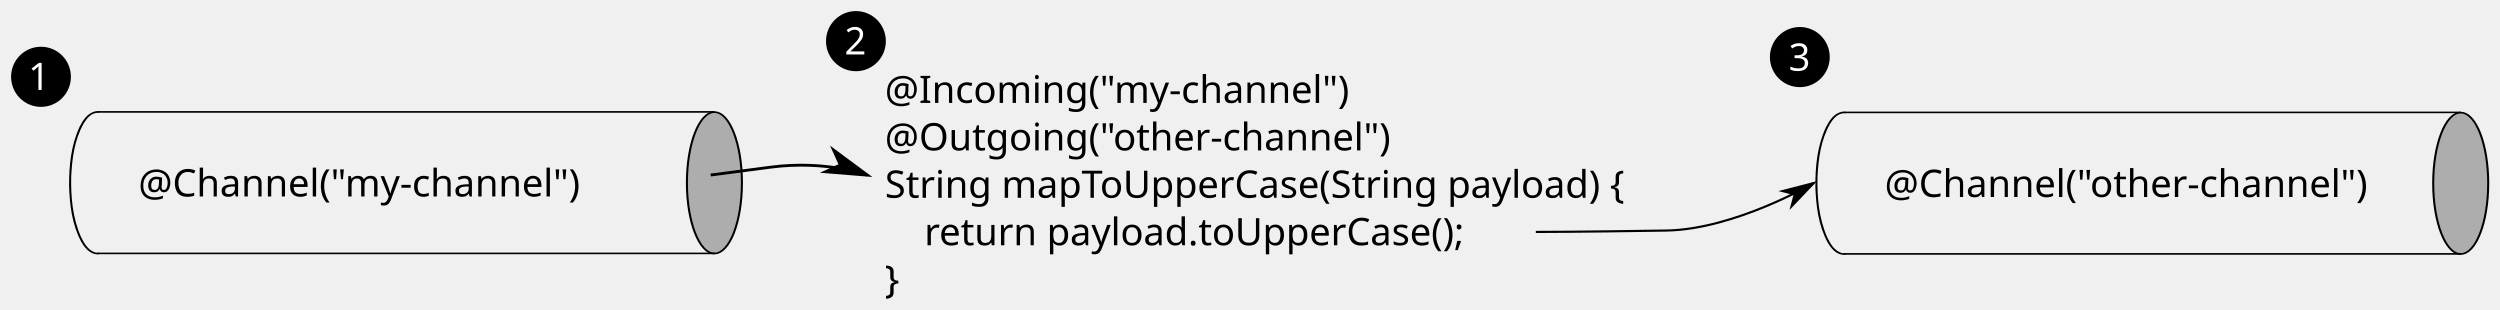
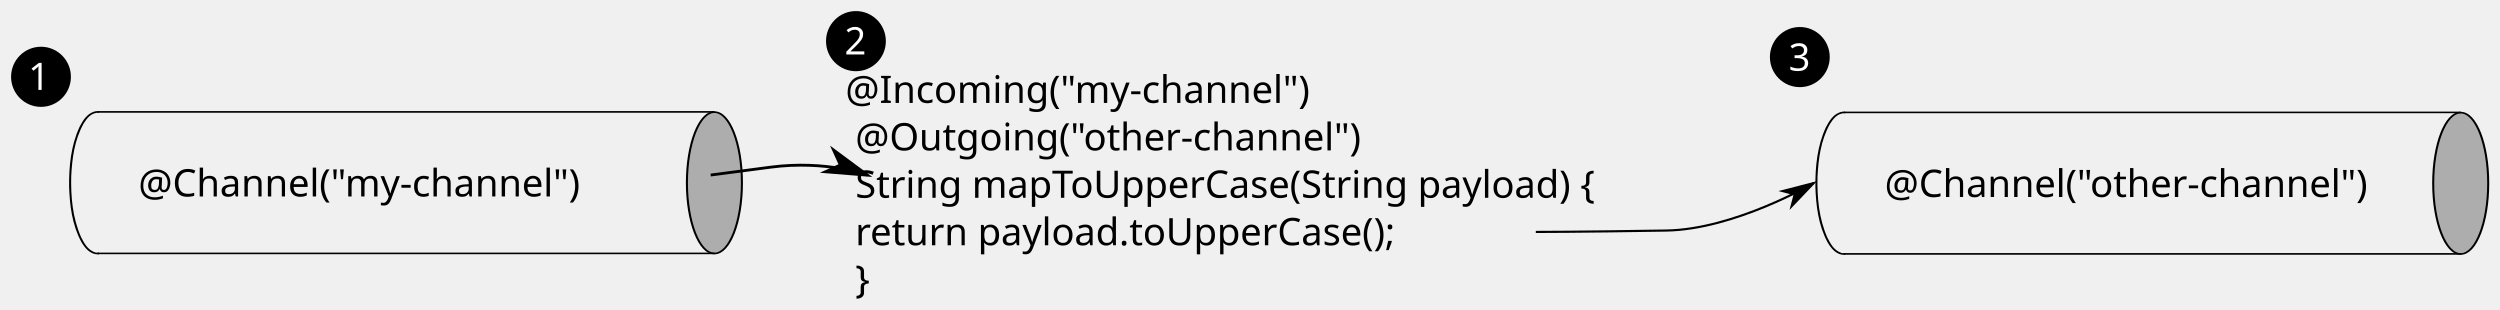
- <svg xmlns="http://www.w3.org/2000/svg" width="232.475mm" height="28.788mm" viewBox="0 0 232.475 28.788" version="1.1" id="svg5">
+ <svg xmlns="http://www.w3.org/2000/svg" id="svg5" width="878.645" height="108.805" version="1.1" viewBox="0 0 232.475 28.788">
  <defs id="defs2">
-     <marker style="overflow:visible" id="Arrow1Lend" refX="0" refY="0" orient="auto">
-       <path transform="matrix(-0.8,0,0,-0.8,-10,0)" style="fill:context-stroke;fill-rule:evenodd;stroke:context-stroke;stroke-width:1pt" d="M 0,0 5,-5 -12.5,0 5,5 Z" id="path87132" />
+     <marker style="overflow:visible" id="Arrow1Lend" orient="auto" refX="0" refY="0">
+       <path transform="matrix(-0.8,0,0,-0.8,-10,0)" style="fill:context-stroke;fill-rule:evenodd;stroke:context-stroke;stroke-width:1pt" id="path87132" d="M 0,0 5,-5 -12.5,0 5,5 Z" />
    </marker>
-     <clipPath clipPathUnits="userSpaceOnUse" id="clipPath3404">
-       <rect style="display:none;fill:#000000;fill-opacity:0.002;stroke:#000000;stroke-width:0.289;stroke-opacity:0;-inkscape-stroke:none;paint-order:markers fill stroke;stop-color:#000000" id="rect3406" width="22.49" height="12.965" x="72.559" y="177.203" ry="1.576" transform="scale(-1,1)" />
-       <path style="fill:#000000;fill-opacity:0.002;stroke:#000000;stroke-width:0.289;stroke-opacity:0;-inkscape-stroke:none;paint-order:markers fill stroke;stop-color:#000000" class="powerclip" id="lpe_path-effect3408" d="m -100.364,181.969 h 32.987 v 17.336 h -32.987 z m 174.499,-4.765 c -0.873,0 -1.576,0.703 -1.576,1.576 v 9.813 c 0,0.873 0.703,1.576 1.576,1.576 h 19.338 c 0.873,0 1.576,-0.703 1.576,-1.576 v -9.813 c 0,-0.873 -0.703,-1.576 -1.576,-1.576 z" />
+     <clipPath id="clipPath3404" clipPathUnits="userSpaceOnUse">
+       <rect style="display:none;fill:#000;fill-opacity:.002;stroke:#000;stroke-width:.289;stroke-opacity:0;-inkscape-stroke:none;paint-order:markers fill stroke;stop-color:#000" id="rect3406" width="22.49" height="12.965" x="72.559" y="177.203" ry="1.576" transform="scale(-1,1)" />
+       <path style="fill:#000;fill-opacity:.002;stroke:#000;stroke-width:.289;stroke-opacity:0;-inkscape-stroke:none;paint-order:markers fill stroke;stop-color:#000" id="lpe_path-effect3408" d="m -100.364,181.969 h 32.987 v 17.336 h -32.987 z m 174.499,-4.765 c -0.873,0 -1.576,0.703 -1.576,1.576 v 9.813 c 0,0.873 0.703,1.576 1.576,1.576 h 19.338 c 0.873,0 1.576,-0.703 1.576,-1.576 v -9.813 c 0,-0.873 -0.703,-1.576 -1.576,-1.576 z" class="powerclip" />
    </clipPath>
-     <clipPath clipPathUnits="userSpaceOnUse" id="clipPath3520">
-       <rect style="fill:#000000;fill-opacity:0.002;stroke:#000000;stroke-width:0.265;stroke-opacity:0;-inkscape-stroke:none;paint-order:markers fill stroke;stop-color:#000000" id="rect3522" width="26.797" height="7.144" x="70.954" y="190.457" ry="1.608" transform="scale(-1,1)" />
+     <clipPath id="clipPath3520" clipPathUnits="userSpaceOnUse">
+       <rect style="fill:#000;fill-opacity:.002;stroke:#000;stroke-width:.265;stroke-opacity:0;-inkscape-stroke:none;paint-order:markers fill stroke;stop-color:#000" id="rect3522" width="26.797" height="7.144" x="70.954" y="190.457" ry="1.608" transform="scale(-1,1)" />
    </clipPath>
-     <marker style="overflow:visible" id="Arrow1Lend-0" refX="0" refY="0" orient="auto">
-       <path transform="matrix(-0.8,0,0,-0.8,-10,0)" style="fill:context-stroke;fill-rule:evenodd;stroke:context-stroke;stroke-width:1pt" d="M 0,0 5,-5 -12.5,0 5,5 Z" id="path87132-6" />
+     <marker style="overflow:visible" id="Arrow1Lend-0" orient="auto" refX="0" refY="0">
+       <path transform="matrix(-0.8,0,0,-0.8,-10,0)" style="fill:context-stroke;fill-rule:evenodd;stroke:context-stroke;stroke-width:1pt" id="path87132-6" d="M 0,0 5,-5 -12.5,0 5,5 Z" />
    </marker>
-     <marker style="overflow:visible" id="Arrow1Lend-0-9" refX="0" refY="0" orient="auto">
-       <path transform="matrix(-0.8,0,0,-0.8,-10,0)" style="fill:context-stroke;fill-rule:evenodd;stroke:context-stroke;stroke-width:1pt" d="M 0,0 5,-5 -12.5,0 5,5 Z" id="path87132-6-9" />
+     <marker style="overflow:visible" id="Arrow1Lend-0-9" orient="auto" refX="0" refY="0">
+       <path transform="matrix(-0.8,0,0,-0.8,-10,0)" style="fill:context-stroke;fill-rule:evenodd;stroke:context-stroke;stroke-width:1pt" id="path87132-6-9" d="M 0,0 5,-5 -12.5,0 5,5 Z" />
    </marker>
-     <marker style="overflow:visible" id="Arrow1Lend-1" refX="0" refY="0" orient="auto">
-       <path transform="matrix(-0.8,0,0,-0.8,-10,0)" style="fill:context-stroke;fill-rule:evenodd;stroke:context-stroke;stroke-width:1pt" d="M 0,0 5,-5 -12.5,0 5,5 Z" id="path87132-9" />
+     <marker style="overflow:visible" id="Arrow1Lend-1" orient="auto" refX="0" refY="0">
+       <path transform="matrix(-0.8,0,0,-0.8,-10,0)" style="fill:context-stroke;fill-rule:evenodd;stroke:context-stroke;stroke-width:1pt" id="path87132-9" d="M 0,0 5,-5 -12.5,0 5,5 Z" />
    </marker>
-     <marker style="overflow:visible" id="Arrow1Lend-1-9" refX="0" refY="0" orient="auto">
-       <path transform="matrix(-0.8,0,0,-0.8,-10,0)" style="fill:context-stroke;fill-rule:evenodd;stroke:context-stroke;stroke-width:1pt" d="M 0,0 5,-5 -12.5,0 5,5 Z" id="path87132-9-3" />
+     <marker style="overflow:visible" id="Arrow1Lend-1-9" orient="auto" refX="0" refY="0">
+       <path transform="matrix(-0.8,0,0,-0.8,-10,0)" style="fill:context-stroke;fill-rule:evenodd;stroke:context-stroke;stroke-width:1pt" id="path87132-9-3" d="M 0,0 5,-5 -12.5,0 5,5 Z" />
    </marker>
-     <marker style="overflow:visible" id="Arrow1Lend-1-9-8" refX="0" refY="0" orient="auto">
-       <path transform="matrix(-0.8,0,0,-0.8,-10,0)" style="fill:context-stroke;fill-rule:evenodd;stroke:context-stroke;stroke-width:1pt" d="M 0,0 5,-5 -12.5,0 5,5 Z" id="path87132-9-3-0" />
+     <marker style="overflow:visible" id="Arrow1Lend-1-9-8" orient="auto" refX="0" refY="0">
+       <path transform="matrix(-0.8,0,0,-0.8,-10,0)" style="fill:context-stroke;fill-rule:evenodd;stroke:context-stroke;stroke-width:1pt" id="path87132-9-3-0" d="M 0,0 5,-5 -12.5,0 5,5 Z" />
    </marker>
-     <clipPath clipPathUnits="userSpaceOnUse" id="clipPath3520-1">
-       <rect style="fill:#000000;fill-opacity:0.002;stroke:#000000;stroke-width:0.265;stroke-opacity:0;-inkscape-stroke:none;paint-order:markers fill stroke;stop-color:#000000" id="rect3522-2" width="26.797" height="7.144" x="70.954" y="190.457" ry="1.608" transform="scale(-1,1)" />
+     <clipPath id="clipPath3520-1" clipPathUnits="userSpaceOnUse">
+       <rect style="fill:#000;fill-opacity:.002;stroke:#000;stroke-width:.265;stroke-opacity:0;-inkscape-stroke:none;paint-order:markers fill stroke;stop-color:#000" id="rect3522-2" width="26.797" height="7.144" x="70.954" y="190.457" ry="1.608" transform="scale(-1,1)" />
    </clipPath>
-     <marker style="overflow:visible" id="Arrow1Lend-0-8" refX="0" refY="0" orient="auto">
-       <path transform="matrix(-0.8,0,0,-0.8,-10,0)" style="fill:context-stroke;fill-rule:evenodd;stroke:context-stroke;stroke-width:1pt" d="M 0,0 5,-5 -12.5,0 5,5 Z" id="path87132-6-93" />
+     <marker style="overflow:visible" id="Arrow1Lend-0-8" orient="auto" refX="0" refY="0">
+       <path transform="matrix(-0.8,0,0,-0.8,-10,0)" style="fill:context-stroke;fill-rule:evenodd;stroke:context-stroke;stroke-width:1pt" id="path87132-6-93" d="M 0,0 5,-5 -12.5,0 5,5 Z" />
    </marker>
-     <marker style="overflow:visible" id="Arrow1Lend-1-6" refX="0" refY="0" orient="auto">
-       <path transform="matrix(-0.8,0,0,-0.8,-10,0)" style="fill:context-stroke;fill-rule:evenodd;stroke:context-stroke;stroke-width:1pt" d="M 0,0 5,-5 -12.5,0 5,5 Z" id="path87132-9-8" />
+     <marker style="overflow:visible" id="Arrow1Lend-1-6" orient="auto" refX="0" refY="0">
+       <path transform="matrix(-0.8,0,0,-0.8,-10,0)" style="fill:context-stroke;fill-rule:evenodd;stroke:context-stroke;stroke-width:1pt" id="path87132-9-8" d="M 0,0 5,-5 -12.5,0 5,5 Z" />
    </marker>
  </defs>
  <g id="layer1" transform="translate(-5.351685,-131.8902)">
    <g id="g2408" transform="rotate(90,64.12636,129.6389)">
      <g id="g8640" transform="matrix(0.5783063,0,0,0.7229942,34.85779,41.60868)">
-         <g id="path982" transform="matrix(-1.00214,0,0,1,-0.1623194,-0.13881)" clip-path="url(#clipPath3520)">
-           <path style="color:#000000;fill:#000000;fill-opacity:0.002;stroke-width:0.265;-inkscape-stroke:none;paint-order:markers fill stroke" d="m -72.503,190.639 c -0.625,2.235 -3.585,2.5 -5.486,3.028 -5.492,0.801 -11.636,1.065 -16.56,-1.818 -1.358,-0.865 -0.375,-2.603 0.837,-2.979 5.601,-2.309 12.063,-2.242 17.88,-0.733 1.213,0.46 3.126,0.977 3.329,2.502 z" id="path3252" />
-           <path style="color:#000000;fill:#000000;-inkscape-stroke:none;paint-order:markers fill stroke" d="m -83.869,186.969 c -3.092,0.032 -6.254,0.298 -9.159,1.431 -0.949,0.425 -2.161,0.987 -2.335,2.137 -0.03,1.13 1.129,1.776 2.014,2.201 2.795,1.199 5.883,1.483 8.893,1.566 3.227,0.018 6.529,-0.222 9.577,-1.357 0.984,-0.425 2.217,-0.955 2.491,-2.106 0.132,-1.109 -0.99,-1.806 -1.849,-2.229 -2.693,-1.21 -5.691,-1.513 -8.611,-1.63 -0.341,-0.009 -0.681,-0.014 -1.022,-0.014 z m 0,0.264 c 3.058,0.033 6.185,0.291 9.057,1.412 0.848,0.389 1.902,0.843 2.164,1.832 0.079,0.995 -0.944,1.559 -1.703,1.949 -2.66,1.193 -5.62,1.488 -8.503,1.604 -3.277,0.057 -6.628,-0.163 -9.739,-1.266 -0.926,-0.387 -2.034,-0.812 -2.456,-1.803 -0.261,-0.931 0.678,-1.584 1.382,-1.966 2.41,-1.199 5.14,-1.523 7.793,-1.707 0.668,-0.037 1.336,-0.055 2.005,-0.055 z" id="path3254" />
+         <g id="path982" clip-path="url(#clipPath3520)" transform="matrix(-1.00214,0,0,1,-0.1623194,-0.13881)">
+           <path style="color:#000;fill:#000;fill-opacity:.002;stroke-width:.265;-inkscape-stroke:none;paint-order:markers fill stroke" id="path3252" d="m -72.503,190.639 c -0.625,2.235 -3.585,2.5 -5.486,3.028 -5.492,0.801 -11.636,1.065 -16.56,-1.818 -1.358,-0.865 -0.375,-2.603 0.837,-2.979 5.601,-2.309 12.063,-2.242 17.88,-0.733 1.213,0.46 3.126,0.977 3.329,2.502 z" />
+           <path style="color:#000;fill:#000;-inkscape-stroke:none;paint-order:markers fill stroke" id="path3254" d="m -83.869,186.969 c -3.092,0.032 -6.254,0.298 -9.159,1.431 -0.949,0.425 -2.161,0.987 -2.335,2.137 -0.03,1.13 1.129,1.776 2.014,2.201 2.795,1.199 5.883,1.483 8.893,1.566 3.227,0.018 6.529,-0.222 9.577,-1.357 0.984,-0.425 2.217,-0.955 2.491,-2.106 0.132,-1.109 -0.99,-1.806 -1.849,-2.229 -2.693,-1.21 -5.691,-1.513 -8.611,-1.63 -0.341,-0.009 -0.681,-0.014 -1.022,-0.014 z m 0,0.264 c 3.058,0.033 6.185,0.291 9.057,1.412 0.848,0.389 1.902,0.843 2.164,1.832 0.079,0.995 -0.944,1.559 -1.703,1.949 -2.66,1.193 -5.62,1.488 -8.503,1.604 -3.277,0.057 -6.628,-0.163 -9.739,-1.266 -0.926,-0.387 -2.034,-0.812 -2.456,-1.803 -0.261,-0.931 0.678,-1.584 1.382,-1.966 2.41,-1.199 5.14,-1.523 7.793,-1.707 0.668,-0.037 1.336,-0.055 2.005,-0.055 z" />
        </g>
-         <ellipse style="fill:#000000;fill-opacity:0.28;stroke:#000000;stroke-width:0.265;-inkscape-stroke:none;paint-order:markers fill stroke;stop-color:#000000" id="path982-7" cx="83.899" cy="111.165" rx="11.366" ry="3.538" />
-         <path style="fill:#000000;fill-opacity:0.28;stroke:#000000;stroke-width:0.265px;stroke-linecap:butt;stroke-linejoin:miter;stroke-opacity:1" d="M 95.25,190.5 V 111.125" id="path1145" />
-         <path style="fill:#000000;fill-opacity:0.28;stroke:#000000;stroke-width:0.265px;stroke-linecap:butt;stroke-linejoin:miter;stroke-opacity:1" d="M 72.496,190.5 V 111.125" id="path1145-8" />
+         <ellipse style="fill:#000;fill-opacity:.28;stroke:#000;stroke-width:.265;-inkscape-stroke:none;paint-order:markers fill stroke;stop-color:#000" id="path982-7" cx="83.899" cy="111.165" rx="11.366" ry="3.538" />
+         <path style="fill:#000;fill-opacity:.28;stroke:#000;stroke-width:.265px;stroke-linecap:butt;stroke-linejoin:miter;stroke-opacity:1" id="path1145" d="M 95.25,190.5 V 111.125" />
+         <path style="fill:#000;fill-opacity:.28;stroke:#000;stroke-width:.265px;stroke-linecap:butt;stroke-linejoin:miter;stroke-opacity:1" id="path1145-8" d="M 72.496,190.5 V 111.125" />
      </g>
-       <text xml:space="preserve" style="font-size:3.528px;line-height:1.25;font-family:sans-serif;stroke-width:0.265" x="-175.542" y="84.652" id="text6980" transform="rotate(-90)">
-         <tspan id="tspan6978" style="stroke-width:0.265" x="-175.542" y="84.652">@Channel("my-channel")</tspan>
+       <text xml:space="preserve" style="font-size:3.528px;line-height:1.25;font-family:sans-serif;stroke-width:.265" id="text6980" x="-175.542" y="84.652" transform="rotate(-90)">
+         <tspan id="tspan6978" style="stroke-width:.265" x="-175.542" y="84.652">@Channel("my-channel")</tspan>
      </text>
    </g>
-     <path style="fill:none;stroke:#000000;stroke-width:0.265px;stroke-linecap:butt;stroke-linejoin:miter;stroke-opacity:1;marker-end:url(#Arrow1Lend-1)" d="m 71.438,148.167 c 0,0 0,0 5.554,-0.729 5.227,-0.686 8.998,0.729 8.998,0.729" id="path87127-6" />
+     <path style="fill:none;stroke:#000;stroke-width:.265px;stroke-linecap:butt;stroke-linejoin:miter;stroke-opacity:1;marker-end:url(#Arrow1Lend-1)" id="path87127-6" d="m 71.438,148.167 c 0,0 0,0 5.554,-0.729 5.227,-0.686 8.998,0.729 8.998,0.729" />
    <g id="g2387" transform="translate(0.5343693,41.11047)">
-       <ellipse style="fill:#000000;fill-opacity:1;stroke:#000000;stroke-width:0.06;stroke-dasharray:0.242, 0.06;stroke-opacity:0;paint-order:markers fill stroke;stop-color:#000000" id="path1598" cx="8.629" cy="97.922" rx="2.782" ry="2.796" />
-       <text xml:space="preserve" style="font-size:3.528px;line-height:1.25;font-family:sans-serif;fill:#ffffff;fill-opacity:1;stroke-width:0.265" x="7.437" y="99.137" id="text7050">
-         <tspan id="tspan7048" style="fill:#ffffff;fill-opacity:1;stroke-width:0.265" x="7.437" y="99.137">1</tspan>
+       <ellipse style="fill:#000;fill-opacity:1;stroke:#000;stroke-width:.06;stroke-dasharray:.242,.06;stroke-opacity:0;paint-order:markers fill stroke;stop-color:#000" id="path1598" cx="8.629" cy="97.922" rx="2.782" ry="2.796" />
+       <text xml:space="preserve" style="font-size:3.528px;line-height:1.25;font-family:sans-serif;fill:#fff;fill-opacity:1;stroke-width:.265" id="text7050" x="7.437" y="99.137">
+         <tspan id="tspan7048" style="fill:#fff;fill-opacity:1;stroke-width:.265" x="7.437" y="99.137">1</tspan>
      </text>
    </g>
    <g id="g2392" transform="translate(72.783,49.2965)">
-       <ellipse style="fill:#000000;fill-opacity:1;stroke:#000000;stroke-width:0.06;stroke-dasharray:0.242, 0.06;stroke-opacity:0;paint-order:markers fill stroke;stop-color:#000000" id="path1598-6" cx="99.934" cy="87.901" rx="2.782" ry="2.796" />
-       <text xml:space="preserve" style="font-size:3.528px;line-height:1.25;font-family:sans-serif;fill:#ffffff;fill-opacity:1;stroke-width:0.265" x="98.9" y="89.174" id="text7050-2">
-         <tspan id="tspan7048-5" style="fill:#ffffff;fill-opacity:1;stroke-width:0.265" x="98.9" y="89.174">3</tspan>
+       <ellipse style="fill:#000;fill-opacity:1;stroke:#000;stroke-width:.06;stroke-dasharray:.242,.06;stroke-opacity:0;paint-order:markers fill stroke;stop-color:#000" id="path1598-6" cx="99.934" cy="87.901" rx="2.782" ry="2.796" />
+       <text xml:space="preserve" style="font-size:3.528px;line-height:1.25;font-family:sans-serif;fill:#fff;fill-opacity:1;stroke-width:.265" id="text7050-2" x="98.9" y="89.174">
+         <tspan id="tspan7048-5" style="fill:#fff;fill-opacity:1;stroke-width:.265" x="98.9" y="89.174">3</tspan>
      </text>
    </g>
    <g id="g2397" transform="translate(40.58286,72.46831)">
-       <ellipse style="fill:#000000;fill-opacity:1;stroke:#000000;stroke-width:0.06;stroke-dasharray:0.242, 0.06;stroke-opacity:0;paint-order:markers fill stroke;stop-color:#000000" id="path1598-6-84" cx="44.362" cy="63.248" rx="2.782" ry="2.796" />
-       <text xml:space="preserve" style="font-size:3.528px;line-height:1.25;font-family:sans-serif;fill:#ffffff;fill-opacity:1;stroke-width:0.265" x="43.297" y="64.481" id="text7050-2-7">
-         <tspan id="tspan7048-5-24" style="fill:#ffffff;fill-opacity:1;stroke-width:0.265" x="43.297" y="64.481">2</tspan>
+       <ellipse style="fill:#000;fill-opacity:1;stroke:#000;stroke-width:.06;stroke-dasharray:.242,.06;stroke-opacity:0;paint-order:markers fill stroke;stop-color:#000" id="path1598-6-84" cx="44.362" cy="63.248" rx="2.782" ry="2.796" />
+       <text xml:space="preserve" style="font-size:3.528px;line-height:1.25;font-family:sans-serif;fill:#fff;fill-opacity:1;stroke-width:.265" id="text7050-2-7" x="43.297" y="64.481">
+         <tspan id="tspan7048-5-24" style="fill:#fff;fill-opacity:1;stroke-width:.265" x="43.297" y="64.481">2</tspan>
      </text>
    </g>
    <g id="g7334" transform="translate(-1.277506,-0.6037643)">
      <g id="g8640-2" transform="matrix(0,0.5783063,-0.7229942,0,315.8219,101.0205)">
-         <g id="path982-1" transform="matrix(-1.00214,0,0,1,-0.1623194,-0.13881)" clip-path="url(#clipPath3520-1)">
-           <path style="color:#000000;fill:#000000;fill-opacity:0.002;stroke-width:0.265;-inkscape-stroke:none;paint-order:markers fill stroke" d="m -72.503,190.639 c -0.625,2.235 -3.585,2.5 -5.486,3.028 -5.492,0.801 -11.636,1.065 -16.56,-1.818 -1.358,-0.865 -0.375,-2.603 0.837,-2.979 5.601,-2.309 12.063,-2.242 17.88,-0.733 1.213,0.46 3.126,0.977 3.329,2.502 z" id="path3252-0" />
-           <path style="color:#000000;fill:#000000;-inkscape-stroke:none;paint-order:markers fill stroke" d="m -83.869,186.969 c -3.092,0.032 -6.254,0.298 -9.159,1.431 -0.949,0.425 -2.161,0.987 -2.335,2.137 -0.03,1.13 1.129,1.776 2.014,2.201 2.795,1.199 5.883,1.483 8.893,1.566 3.227,0.018 6.529,-0.222 9.577,-1.357 0.984,-0.425 2.217,-0.955 2.491,-2.106 0.132,-1.109 -0.99,-1.806 -1.849,-2.229 -2.693,-1.21 -5.691,-1.513 -8.611,-1.63 -0.341,-0.009 -0.681,-0.014 -1.022,-0.014 z m 0,0.264 c 3.058,0.033 6.185,0.291 9.057,1.412 0.848,0.389 1.902,0.843 2.164,1.832 0.079,0.995 -0.944,1.559 -1.703,1.949 -2.66,1.193 -5.62,1.488 -8.503,1.604 -3.277,0.057 -6.628,-0.163 -9.739,-1.266 -0.926,-0.387 -2.034,-0.812 -2.456,-1.803 -0.261,-0.931 0.678,-1.584 1.382,-1.966 2.41,-1.199 5.14,-1.523 7.793,-1.707 0.668,-0.037 1.336,-0.055 2.005,-0.055 z" id="path3254-5" />
+         <g id="path982-1" clip-path="url(#clipPath3520-1)" transform="matrix(-1.00214,0,0,1,-0.1623194,-0.13881)">
+           <path style="color:#000;fill:#000;fill-opacity:.002;stroke-width:.265;-inkscape-stroke:none;paint-order:markers fill stroke" id="path3252-0" d="m -72.503,190.639 c -0.625,2.235 -3.585,2.5 -5.486,3.028 -5.492,0.801 -11.636,1.065 -16.56,-1.818 -1.358,-0.865 -0.375,-2.603 0.837,-2.979 5.601,-2.309 12.063,-2.242 17.88,-0.733 1.213,0.46 3.126,0.977 3.329,2.502 z" />
+           <path style="color:#000;fill:#000;-inkscape-stroke:none;paint-order:markers fill stroke" id="path3254-5" d="m -83.869,186.969 c -3.092,0.032 -6.254,0.298 -9.159,1.431 -0.949,0.425 -2.161,0.987 -2.335,2.137 -0.03,1.13 1.129,1.776 2.014,2.201 2.795,1.199 5.883,1.483 8.893,1.566 3.227,0.018 6.529,-0.222 9.577,-1.357 0.984,-0.425 2.217,-0.955 2.491,-2.106 0.132,-1.109 -0.99,-1.806 -1.849,-2.229 -2.693,-1.21 -5.691,-1.513 -8.611,-1.63 -0.341,-0.009 -0.681,-0.014 -1.022,-0.014 z m 0,0.264 c 3.058,0.033 6.185,0.291 9.057,1.412 0.848,0.389 1.902,0.843 2.164,1.832 0.079,0.995 -0.944,1.559 -1.703,1.949 -2.66,1.193 -5.62,1.488 -8.503,1.604 -3.277,0.057 -6.628,-0.163 -9.739,-1.266 -0.926,-0.387 -2.034,-0.812 -2.456,-1.803 -0.261,-0.931 0.678,-1.584 1.382,-1.966 2.41,-1.199 5.14,-1.523 7.793,-1.707 0.668,-0.037 1.336,-0.055 2.005,-0.055 z" />
        </g>
-         <ellipse style="fill:#000000;fill-opacity:0.28;stroke:#000000;stroke-width:0.265;-inkscape-stroke:none;paint-order:markers fill stroke;stop-color:#000000" id="path982-7-1" cx="83.899" cy="111.165" rx="11.366" ry="3.538" />
-         <path style="fill:#000000;fill-opacity:0.28;stroke:#000000;stroke-width:0.265px;stroke-linecap:butt;stroke-linejoin:miter;stroke-opacity:1" d="M 95.25,190.5 V 111.125" id="path1145-1" />
-         <path style="fill:#000000;fill-opacity:0.28;stroke:#000000;stroke-width:0.265px;stroke-linecap:butt;stroke-linejoin:miter;stroke-opacity:1" d="M 72.496,190.5 V 111.125" id="path1145-8-0" />
+         <ellipse style="fill:#000;fill-opacity:.28;stroke:#000;stroke-width:.265;-inkscape-stroke:none;paint-order:markers fill stroke;stop-color:#000" id="path982-7-1" cx="83.899" cy="111.165" rx="11.366" ry="3.538" />
+         <path style="fill:#000;fill-opacity:.28;stroke:#000;stroke-width:.265px;stroke-linecap:butt;stroke-linejoin:miter;stroke-opacity:1" id="path1145-1" d="M 95.25,190.5 V 111.125" />
+         <path style="fill:#000;fill-opacity:.28;stroke:#000;stroke-width:.265px;stroke-linecap:butt;stroke-linejoin:miter;stroke-opacity:1" id="path1145-8-0" d="M 72.496,190.5 V 111.125" />
      </g>
-       <text xml:space="preserve" style="font-size:3.528px;line-height:1.25;font-family:sans-serif;stroke-width:0.265" x="181.888" y="150.814" id="text6980-8">
-         <tspan style="stroke-width:0.265" x="181.888" y="150.814" id="tspan4667">@Channel("other-channel")</tspan>
+       <text xml:space="preserve" style="font-size:3.528px;line-height:1.25;font-family:sans-serif;stroke-width:.265" id="text6980-8" x="181.888" y="150.814">
+         <tspan style="stroke-width:.265" id="tspan4667" x="181.888" y="150.814">@Channel("other-channel")</tspan>
      </text>
    </g>
-     <path style="fill:none;stroke:#000000;stroke-width:0.201px;stroke-linecap:butt;stroke-linejoin:miter;stroke-opacity:1;marker-end:url(#Arrow1Lend-0-8)" d="m 148.167,153.458 c 0,0 3.969,0 12.135,-0.13 6.353,-0.101 13.684,-4.4 13.684,-4.4" id="path87127-2-0" />
-     <text xml:space="preserve" style="font-size:3.528px;line-height:1.25;font-family:sans-serif;stroke-width:0.265" x="83.969" y="141.464" id="text12232">
-       <tspan id="tspan12230" style="stroke-width:0.265" x="83.969" y="141.464">    @Incoming("my-channel")</tspan>
-       <tspan style="stroke-width:0.265" x="83.969" y="145.874" id="tspan12234">    @Outgoing("other-channel")</tspan>
-       <tspan style="stroke-width:0.265" x="83.969" y="150.283" id="tspan12236">    String mapToUpperCase(String payload) {</tspan>
-       <tspan style="stroke-width:0.265" x="83.969" y="154.693" id="tspan12238">        return payload.toUpperCase();</tspan>
-       <tspan style="stroke-width:0.265" x="83.969" y="159.103" id="tspan12240">    }</tspan>
+     <path style="fill:none;stroke:#000;stroke-width:.201px;stroke-linecap:butt;stroke-linejoin:miter;stroke-opacity:1;marker-end:url(#Arrow1Lend-0-8)" id="path87127-2-0" d="m 148.167,153.458 c 0,0 3.969,0 12.135,-0.13 6.353,-0.101 13.684,-4.4 13.684,-4.4" />
+     <text xml:space="preserve" style="font-size:3.528px;line-height:1.25;font-family:sans-serif;stroke-width:.265" id="text12232" x="83.969" y="141.464">
+       <tspan id="tspan12230" style="stroke-width:.265" x="83.969" y="141.464">@Incoming("my-channel")</tspan>
+       <tspan style="stroke-width:.265" id="tspan12234" x="83.969" y="145.874"> @Outgoing("other-channel")</tspan>
+       <tspan style="stroke-width:.265" id="tspan12236" x="83.969" y="150.283"> String mapToUpperCase(String payload) {</tspan>
+       <tspan style="stroke-width:.265" id="tspan12238" x="83.969" y="154.693"> return payload.toUpperCase();</tspan>
+       <tspan style="stroke-width:.265" id="tspan12240" x="83.969" y="159.103"> }</tspan>
    </text>
  </g>
</svg>
